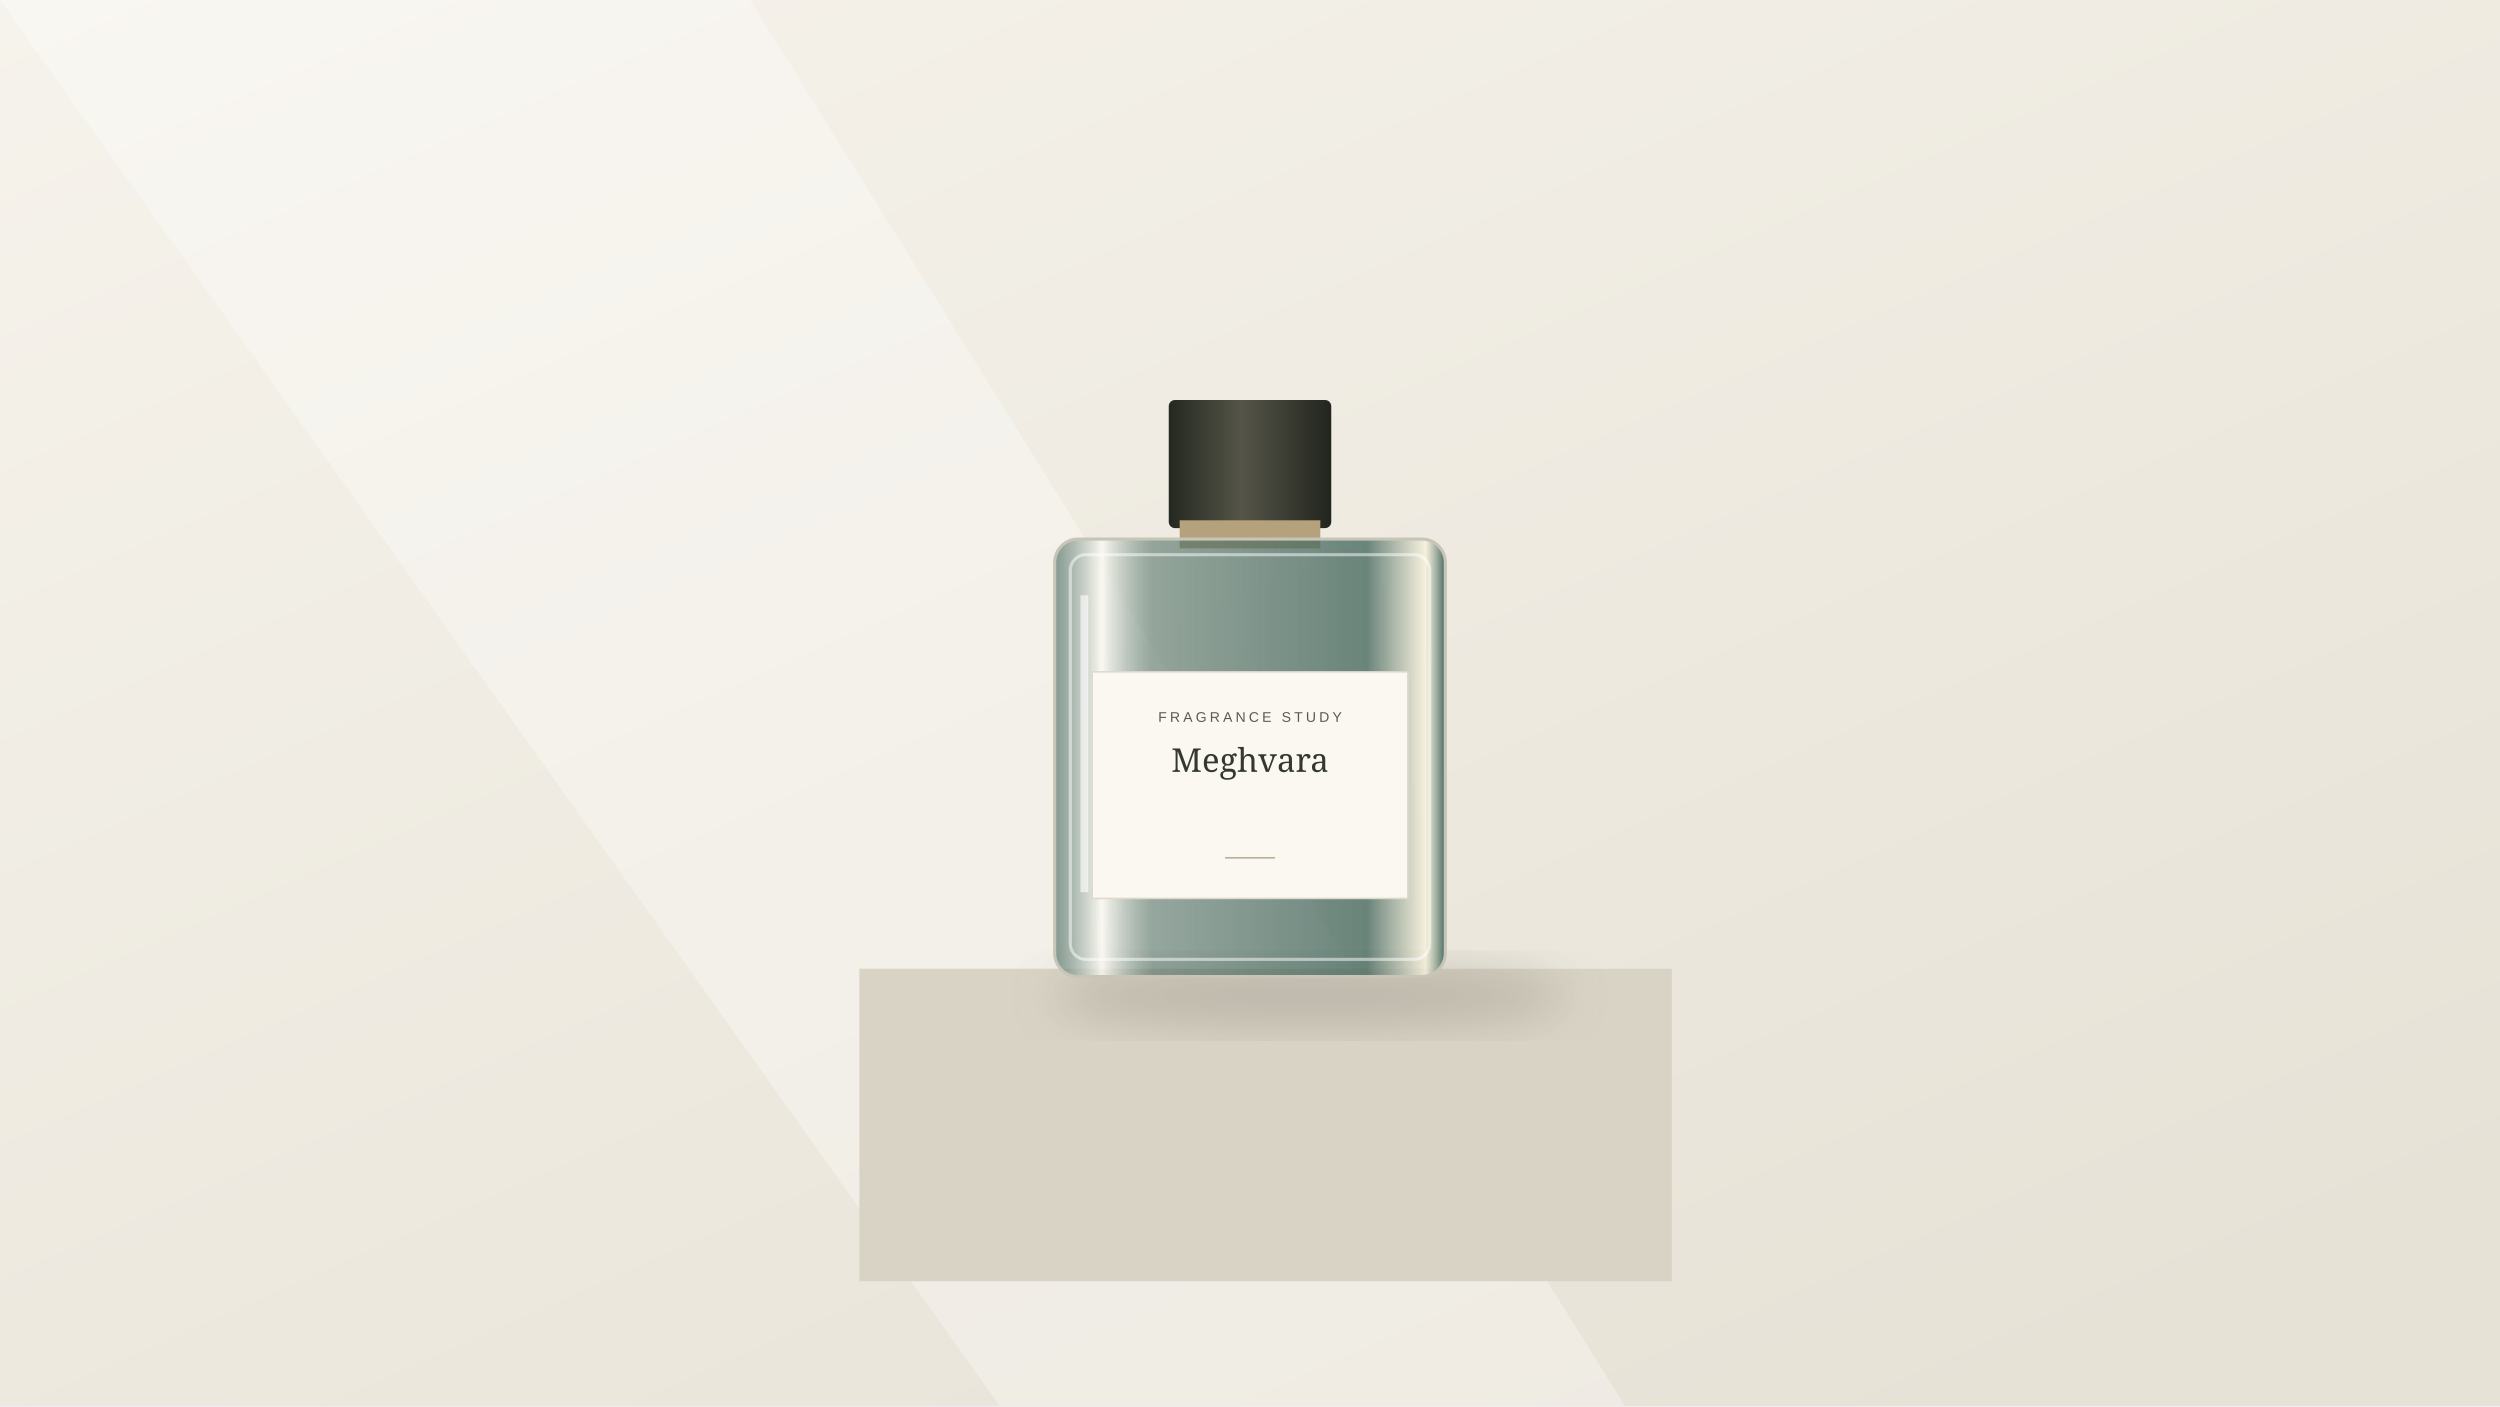
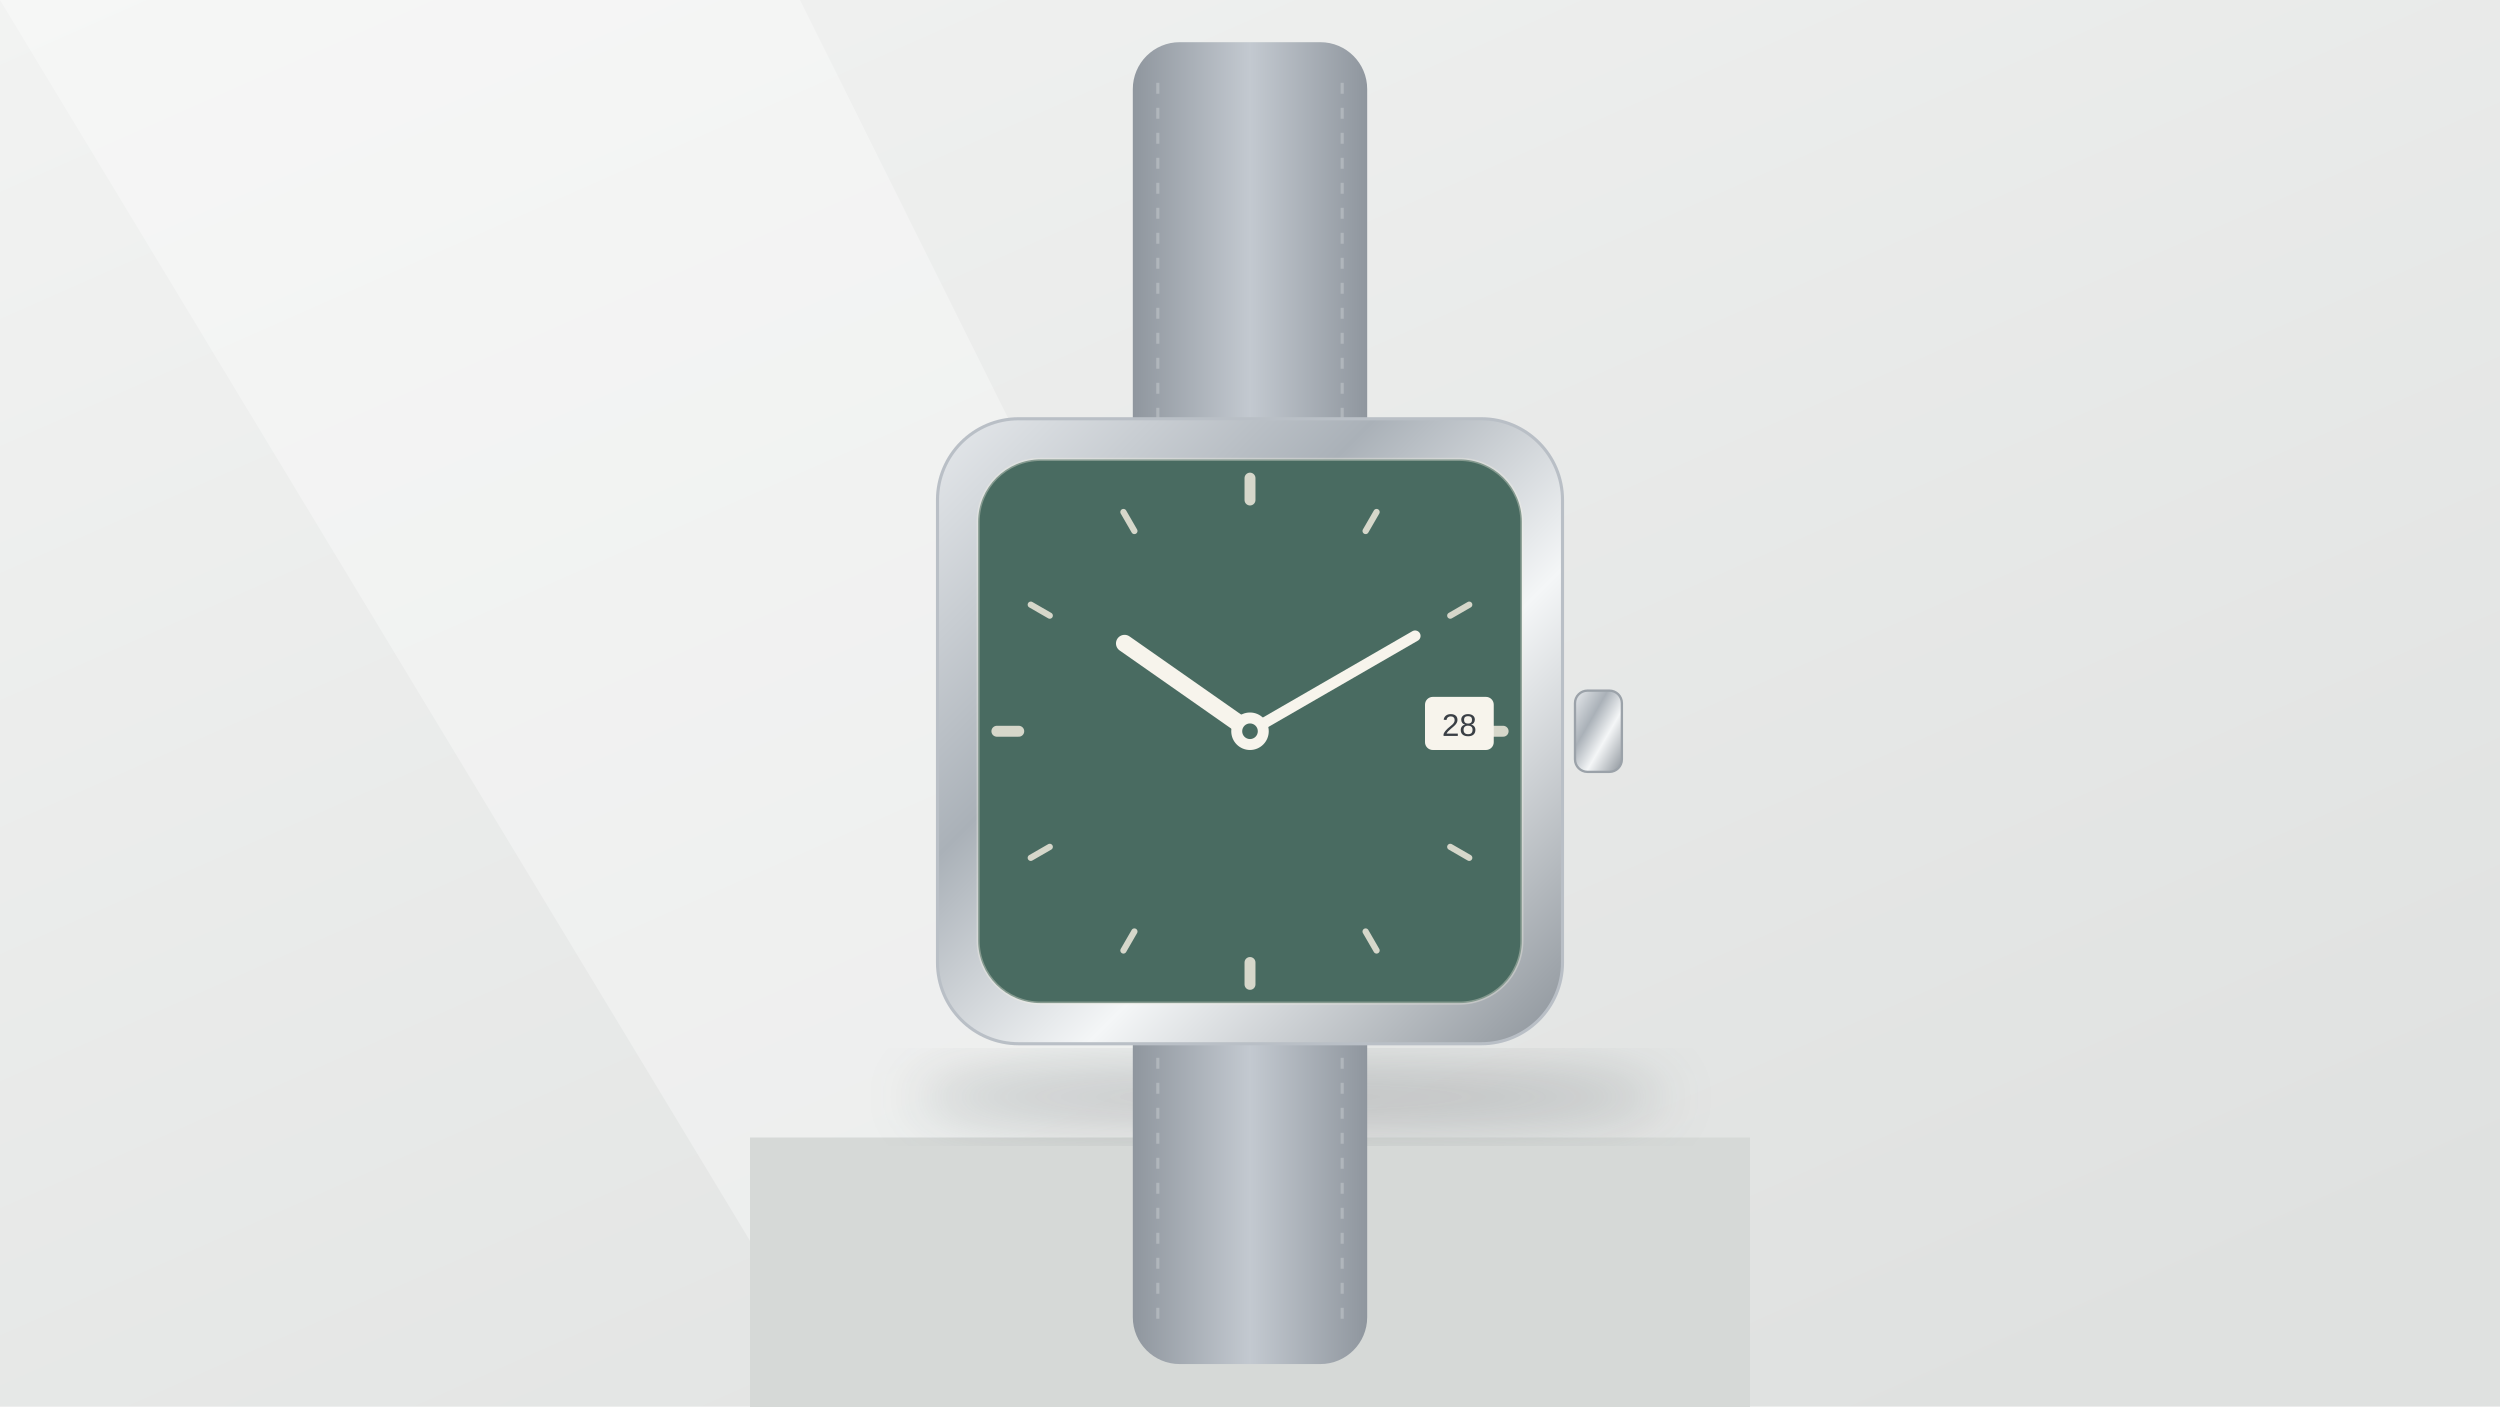
<svg xmlns="http://www.w3.org/2000/svg" width="1600" height="900" viewBox="0 0 1600 900" role="img" aria-labelledby="title desc">
  <defs>
    <linearGradient id="bg" x2=".8" y2="1">
-       <stop stop-color="#f6f3ec" />
-       <stop offset="1" stop-color="#e7e2d6" />
+       <stop stop-color="#f2f3f2" />
+       <stop offset="1" stop-color="#dfe1e0" />
    </linearGradient>
-     <linearGradient id="glass">
-       <stop stop-color="#496b61" stop-opacity=".65" />
-       <stop offset=".12" stop-color="#fcfaf3" stop-opacity=".8" />
-       <stop offset=".25" stop-color="#496b61" stop-opacity=".55" />
-       <stop offset=".8" stop-color="#496b61" stop-opacity=".8" />
-       <stop offset=".95" stop-color="#f8f2dc" stop-opacity=".75" />
-       <stop offset="1" stop-color="#496b61" />
+     <linearGradient id="band" x1="0" x2="1">
+       <stop stop-color="#8f969e" />
+       <stop offset=".5" stop-color="#c3c9d0" />
+       <stop offset="1" stop-color="#8f969e" />
    </linearGradient>
-     <linearGradient id="cap">
-       <stop stop-color="#242820" />
-       <stop offset=".45" stop-color="#555548" />
-       <stop offset="1" stop-color="#22251e" />
+     <linearGradient id="metal" x2="1" y2="1">
+       <stop stop-color="#e6e9ec" />
+       <stop offset=".35" stop-color="#aab1b8" />
+       <stop offset=".62" stop-color="#f4f6f7" />
+       <stop offset="1" stop-color="#8d949b" />
    </linearGradient>
    <filter id="shadow">
-       <feGaussianBlur stdDeviation="15" />
+       <feGaussianBlur stdDeviation="18" />
    </filter>
  </defs>
  <rect width="1600" height="900" fill="url(#bg)" />
-   <path d="M0 0h480L1040 900H640Z" fill="#fff" opacity=".3" />
-   <rect x="550" y="620" width="520" height="200" fill="#d9d3c5" />
-   <ellipse cx="838" cy="637" rx="165" ry="24" fill="#49483b" opacity=".19" filter="url(#shadow)" />
+   <path d="M0 0h512L960 900H544Z" fill="#fff" opacity=".32" />
+   <rect x="480" y="728" width="640" height="260" fill="#d6d9d7" />
+   <ellipse cx="826" cy="702" rx="240" ry="26" fill="#3b4147" opacity=".2" filter="url(#shadow)" />
  <g transform="">
-     <rect x="748" y="256" width="104" height="82" rx="4" fill="url(#cap)" />
-     <rect x="755" y="333" width="90" height="18" fill="#b5a27d" />
-     <rect x="675" y="345" width="250" height="280" rx="15" fill="url(#glass)" stroke="#c6c5b7" stroke-width="2" />
-     <rect x="685" y="355" width="230" height="259" rx="10" fill="none" stroke="#fff" stroke-opacity=".5" stroke-width="2" />
-     <path d="M694 381v190" stroke="#fff" opacity=".6" stroke-width="5" />
-     <rect x="699" y="430" width="202" height="145" fill="#faf8f0" stroke="#ded9cc" />
-     <text x="800" y="462" text-anchor="middle" font-family="Arial,sans-serif" font-size="9" letter-spacing="2" fill="#585b4f">FRAGRANCE STUDY</text>
-     <text x="800" y="494" text-anchor="middle" font-family="Georgia,serif" font-size="21" fill="#34392e">Meghvara</text>
-     <path d="M784 549h32" stroke="#b6ad92" />
+     <rect x="725" y="27" width="150" height="846" rx="30" fill="url(#band)" />
+     <line x1="741" y1="53" x2="741" y2="847" stroke="#fff" stroke-opacity=".22" stroke-width="2" stroke-dasharray="7 9" />
+     <line x1="859" y1="53" x2="859" y2="847" stroke="#fff" stroke-opacity=".22" stroke-width="2" stroke-dasharray="7 9" />
+     <rect x="1008" y="442" width="30" height="52" rx="8" fill="url(#metal)" stroke="#9ba2a9" stroke-width="1.5" />
+     <rect x="600" y="268" width="400" height="400" rx="52" fill="url(#metal)" stroke="#b9bfc6" stroke-width="2" />
+     <rect x="626" y="294" width="348" height="348" rx="40" fill="#496b61" />
+     <rect x="626" y="294" width="348" height="348" rx="40" fill="none" stroke="#f4f0e6" stroke-opacity=".35" stroke-width="2" />
+     <line x1="800.00" y1="320.00" x2="800.00" y2="306.00" stroke="#efeadd" stroke-opacity=".85" stroke-width="7" stroke-linecap="round" />
+     <line x1="874.00" y1="339.83" x2="881.00" y2="327.70" stroke="#efeadd" stroke-opacity=".85" stroke-width="4" stroke-linecap="round" />
+     <line x1="928.17" y1="394.00" x2="940.30" y2="387.00" stroke="#efeadd" stroke-opacity=".85" stroke-width="4" stroke-linecap="round" />
+     <line x1="948.00" y1="468.00" x2="962.00" y2="468.00" stroke="#efeadd" stroke-opacity=".85" stroke-width="7" stroke-linecap="round" />
+     <line x1="928.17" y1="542.00" x2="940.30" y2="549.00" stroke="#efeadd" stroke-opacity=".85" stroke-width="4" stroke-linecap="round" />
+     <line x1="874.00" y1="596.17" x2="881.00" y2="608.30" stroke="#efeadd" stroke-opacity=".85" stroke-width="4" stroke-linecap="round" />
+     <line x1="800.00" y1="616.00" x2="800.00" y2="630.00" stroke="#efeadd" stroke-opacity=".85" stroke-width="7" stroke-linecap="round" />
+     <line x1="726.00" y1="596.17" x2="719.00" y2="608.30" stroke="#efeadd" stroke-opacity=".85" stroke-width="4" stroke-linecap="round" />
+     <line x1="671.83" y1="542.00" x2="659.70" y2="549.00" stroke="#efeadd" stroke-opacity=".85" stroke-width="4" stroke-linecap="round" />
+     <line x1="652.00" y1="468.00" x2="638.00" y2="468.00" stroke="#efeadd" stroke-opacity=".85" stroke-width="7" stroke-linecap="round" />
+     <line x1="671.83" y1="394.00" x2="659.70" y2="387.00" stroke="#efeadd" stroke-opacity=".85" stroke-width="4" stroke-linecap="round" />
+     <line x1="726.00" y1="339.83" x2="719.00" y2="327.70" stroke="#efeadd" stroke-opacity=".85" stroke-width="4" stroke-linecap="round" />
+     <line x1="800" y1="468" x2="719.72" y2="411.79" stroke="#f7f4ec" stroke-width="11" stroke-linecap="round" />
+     <line x1="800" y1="468" x2="905.66" y2="407.00" stroke="#f7f4ec" stroke-width="7" stroke-linecap="round" />
+     <circle cx="800" cy="468" r="12" fill="#f7f4ec" />
+     <circle cx="800" cy="468" r="5" fill="#496b61" />
+     <rect x="912" y="446" width="44" height="34" rx="5" fill="#f7f4ec" />
+     <text x="934" y="471" text-anchor="middle" font-family="Arial,sans-serif" font-size="20" fill="#3a3f45">28</text>
  </g>
</svg>
